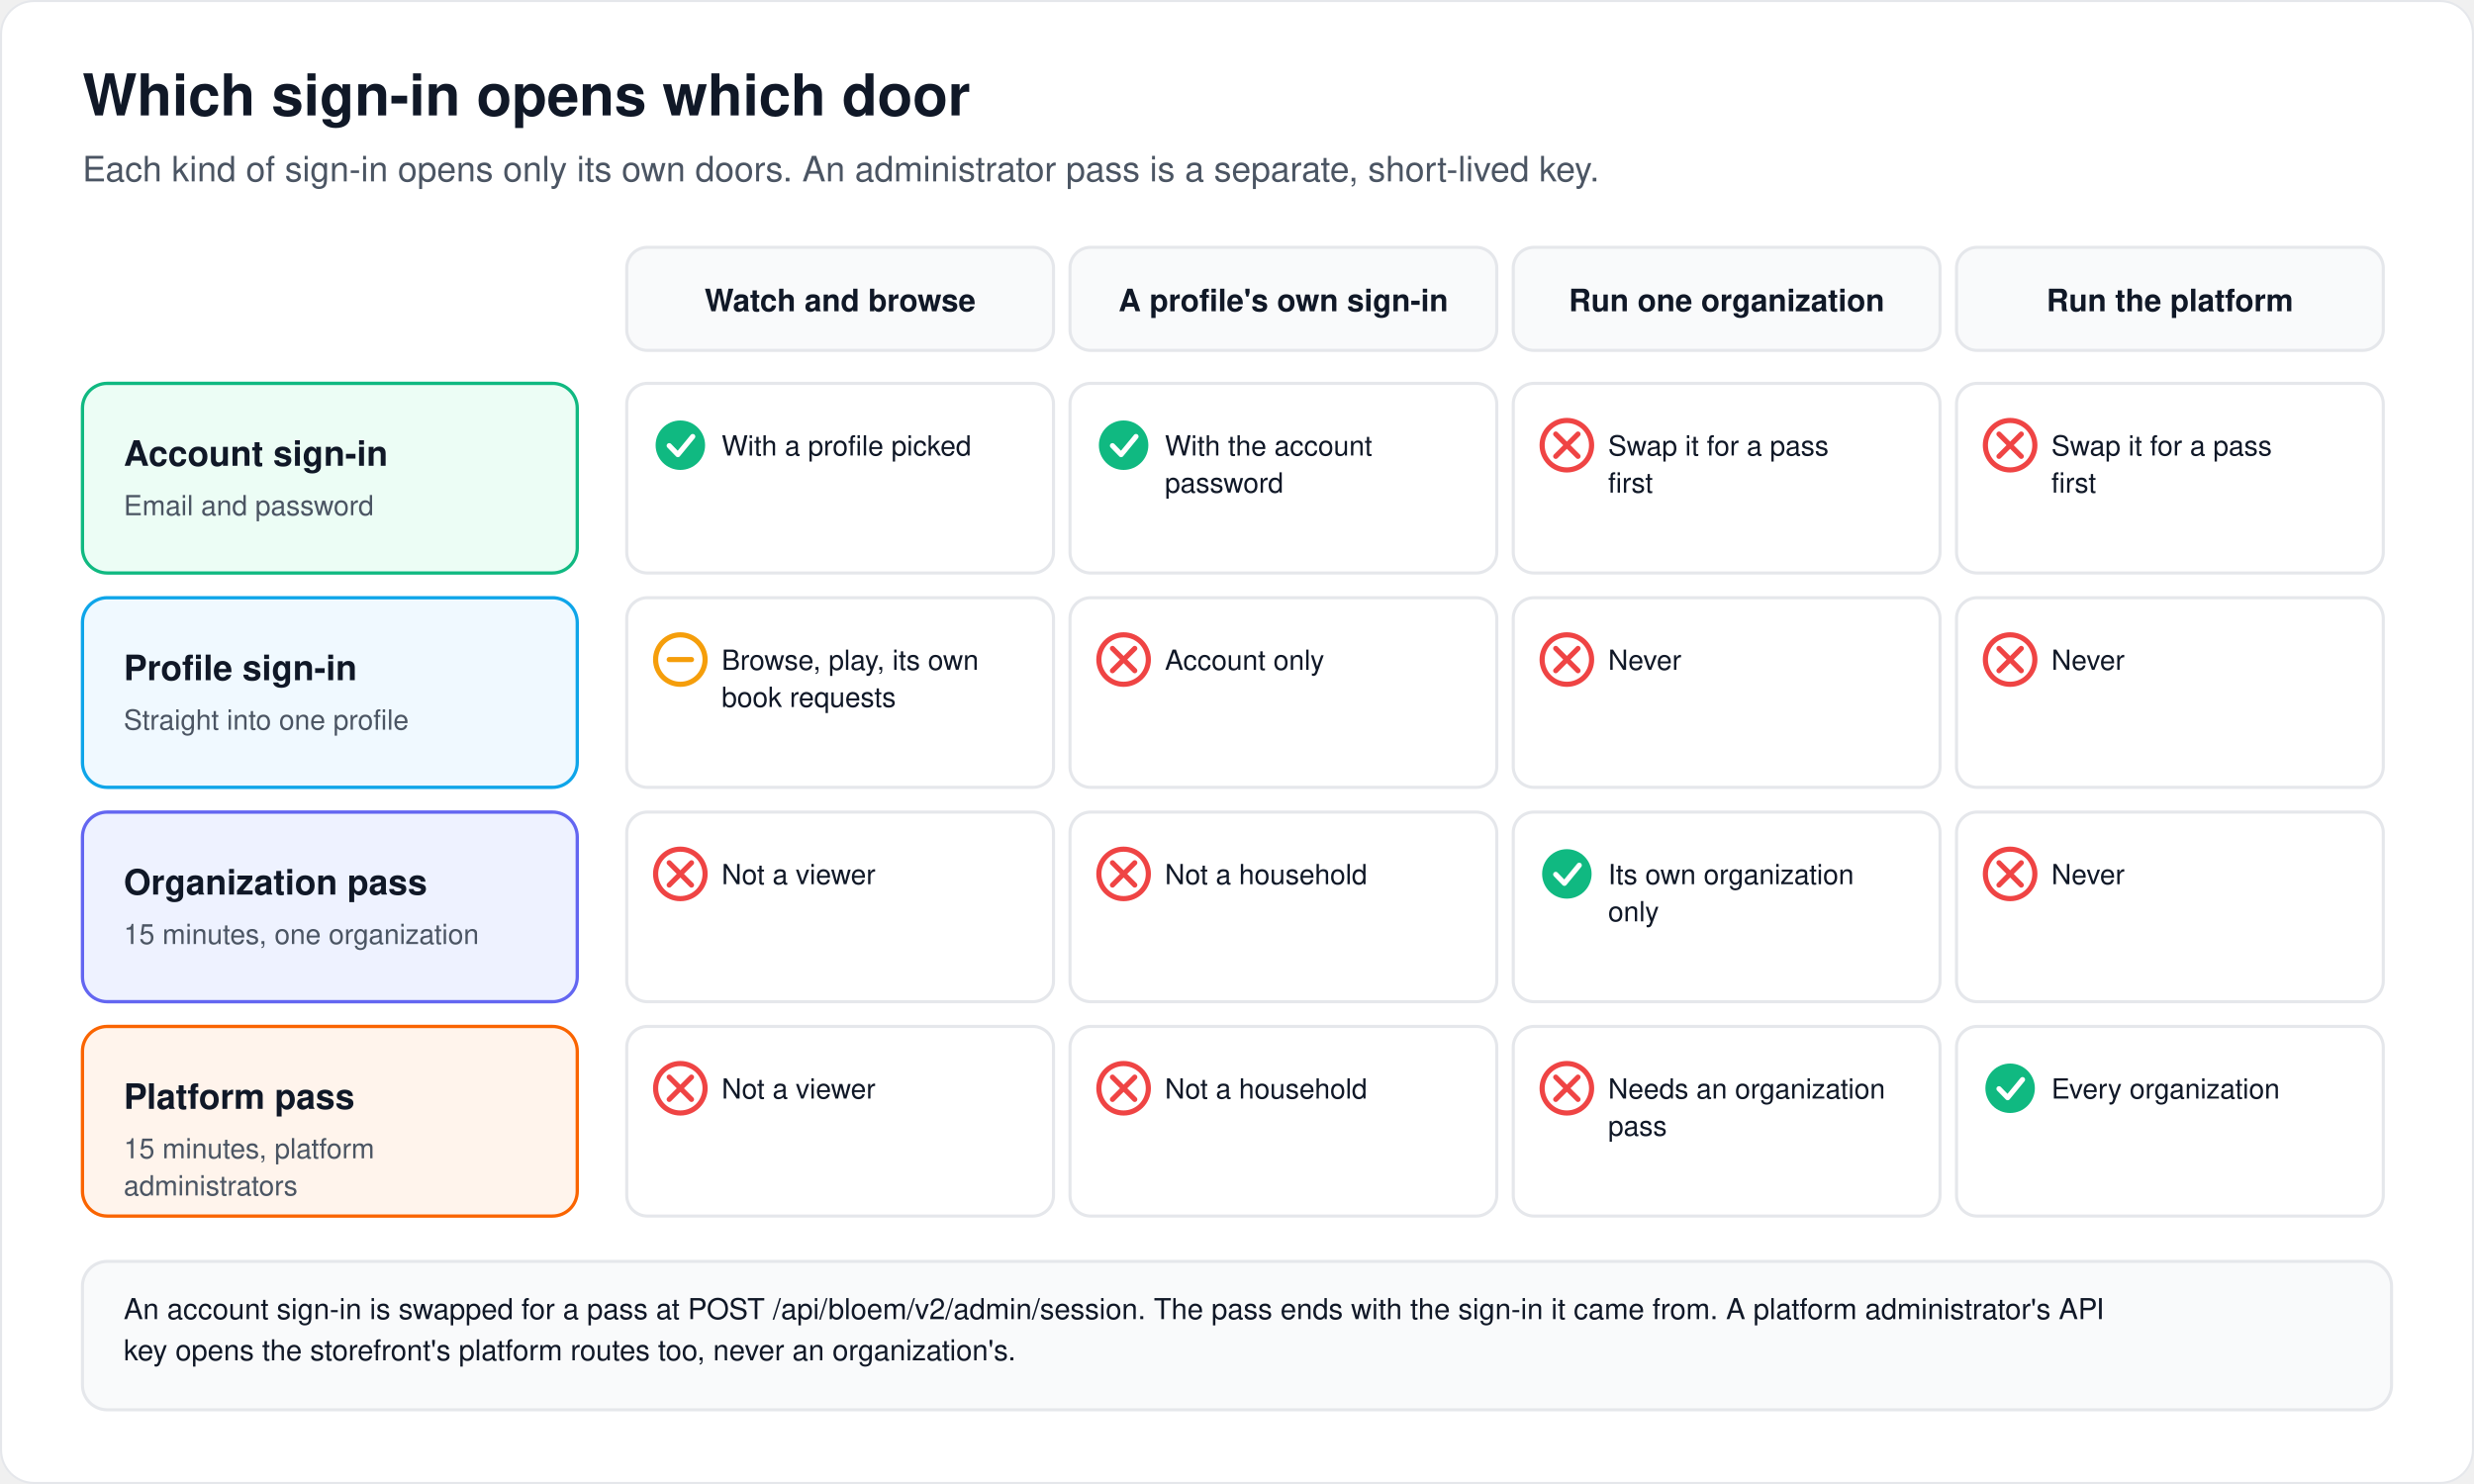
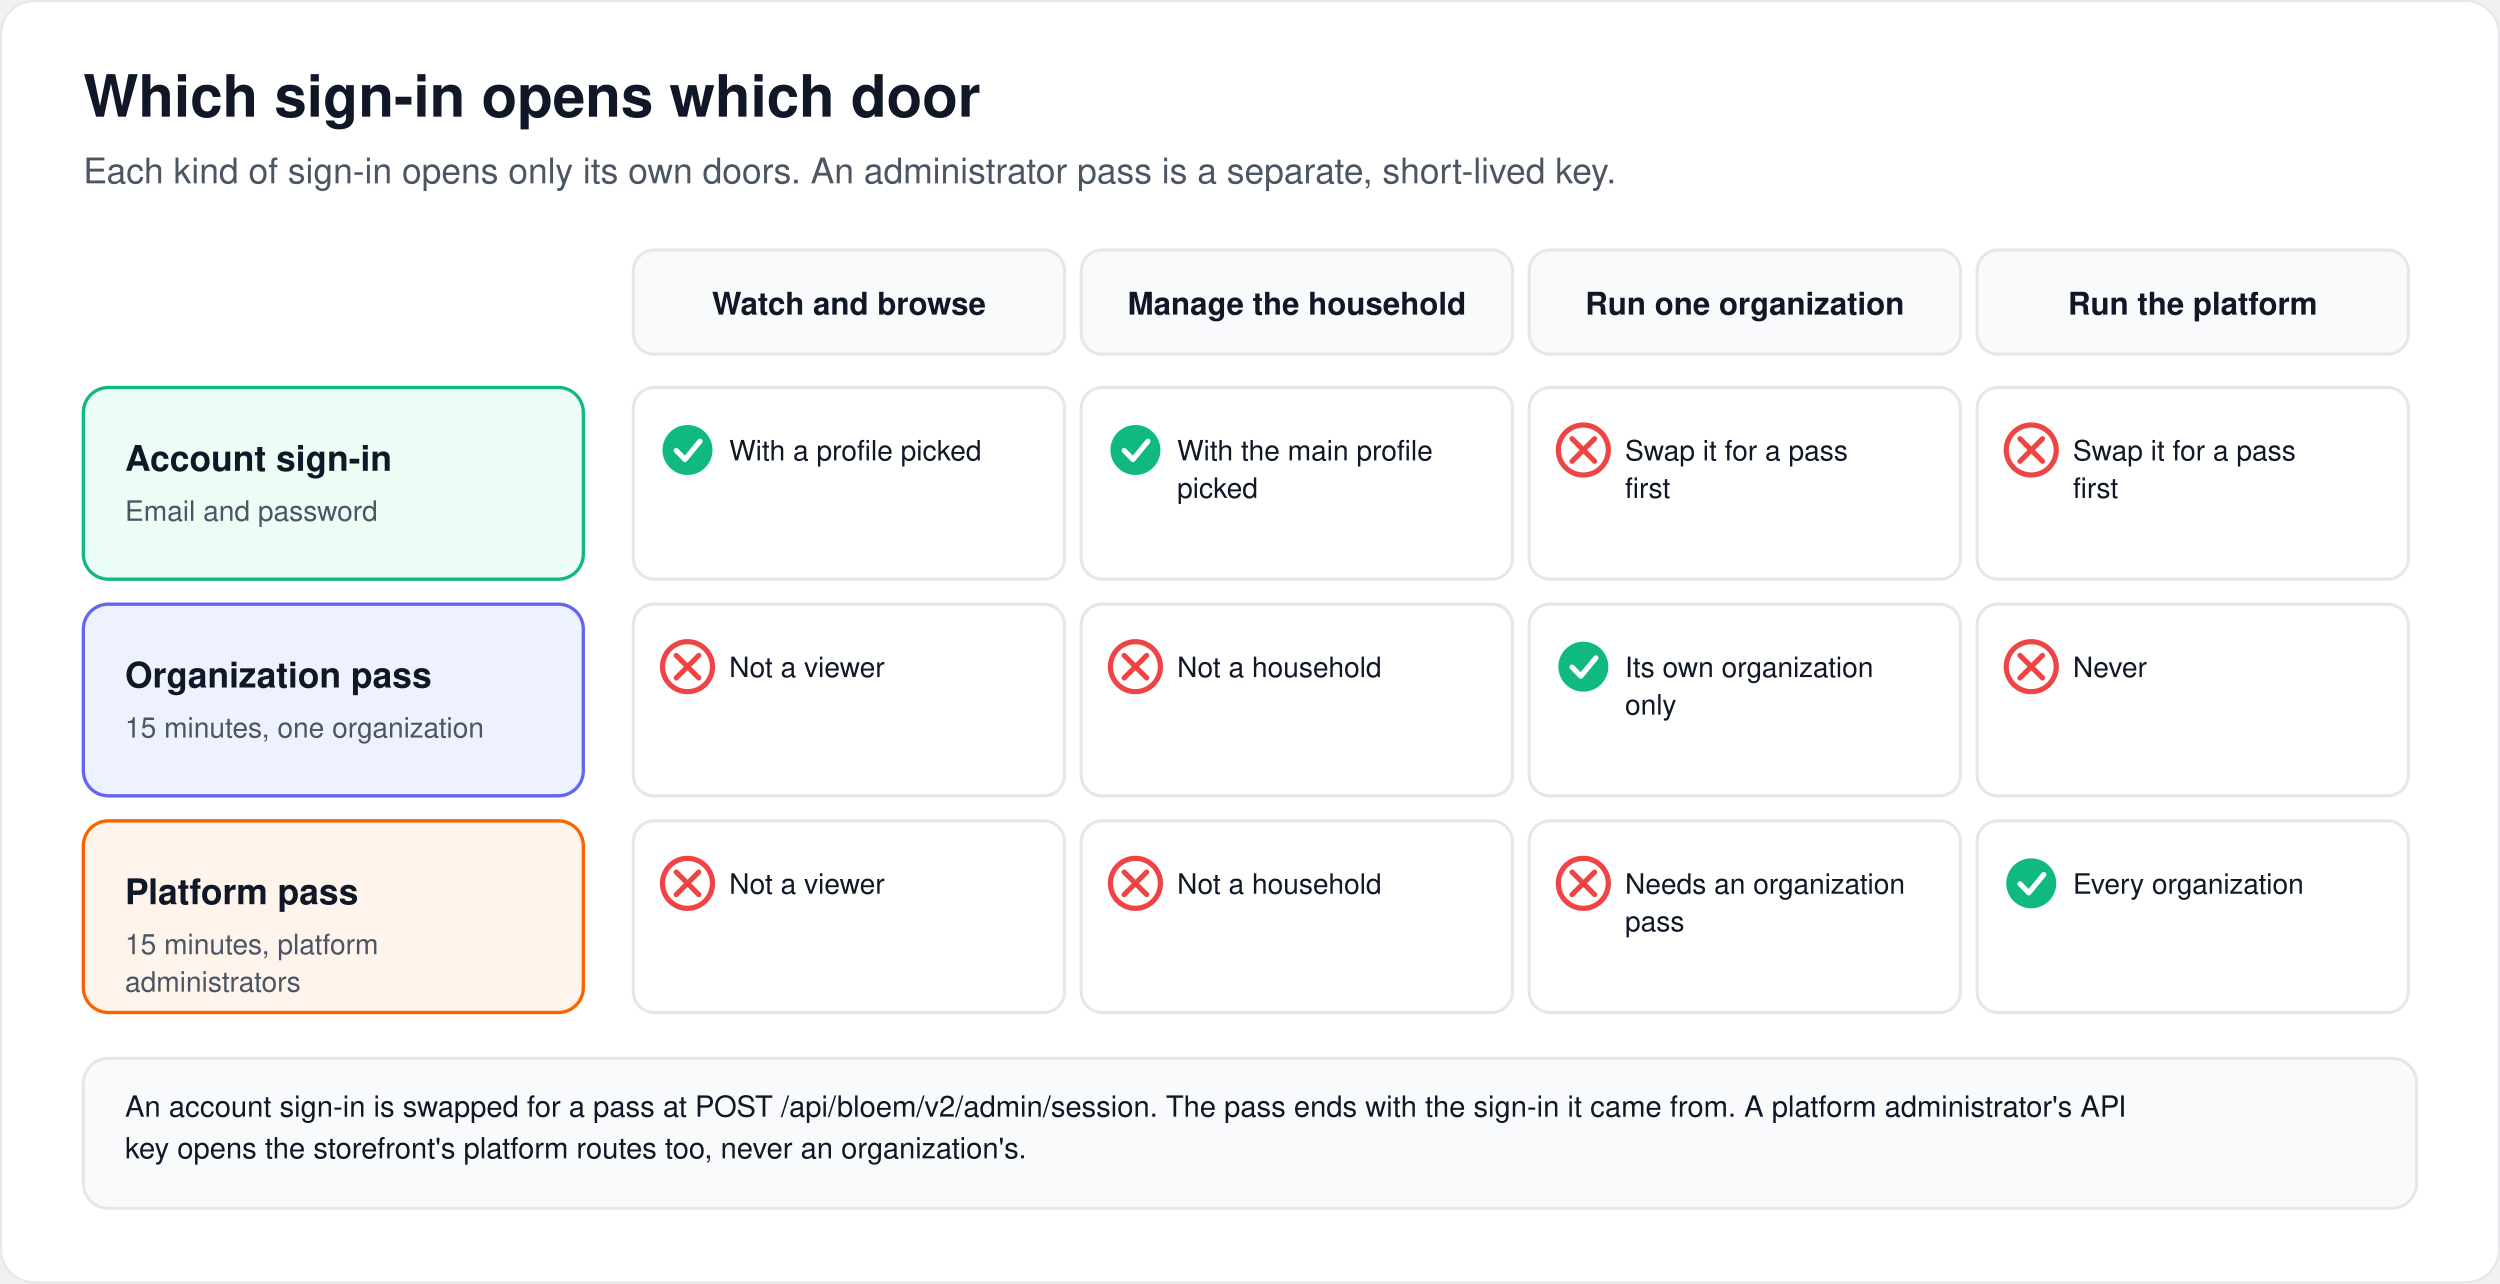
- <svg xmlns="http://www.w3.org/2000/svg" width="1200" height="720" viewBox="0 0 1200 720" role="img" aria-labelledby="t d" font-family="'Segoe UI', 'Helvetica Neue', Helvetica, Arial, sans-serif">
+ <svg xmlns="http://www.w3.org/2000/svg" width="1200" height="616" viewBox="0 0 1200 616" role="img" aria-labelledby="t d" font-family="'Segoe UI', 'Helvetica Neue', Helvetica, Arial, sans-serif">
  <defs>
    <marker id="arrow" viewBox="0 0 10 10" refX="9" refY="5" markerWidth="8" markerHeight="8" orient="auto-start-reverse">
      <path d="M0,0 L10,5 L0,10 z" fill="#9CA3AF" />
    </marker>
  </defs>
-   <rect x="0.5" y="0.5" width="1199" height="719" rx="16" fill="#FFFFFF" stroke="#E5E7EB" />
+   <rect x="0.5" y="0.5" width="1199" height="615" rx="16" fill="#FFFFFF" stroke="#E5E7EB" />
  <text x="40" y="56" font-size="28" font-weight="700" fill="#101827" text-anchor="start">Which sign-in opens which door</text>
  <text x="40" y="88" font-size="17" font-weight="normal" fill="#4B5563" text-anchor="start">Each kind of sign-in opens only its own doors. An administrator pass is a separate, short-lived key.</text>
  <rect x="304" y="120" width="207" height="50" rx="10" fill="#F9FAFB" stroke="#E5E7EB" stroke-width="1.5" />
  <text x="407.5" y="151" font-size="15" font-weight="700" fill="#101827" text-anchor="middle">Watch and browse</text>
  <rect x="519" y="120" width="207" height="50" rx="10" fill="#F9FAFB" stroke="#E5E7EB" stroke-width="1.5" />
-   <text x="622.5" y="151" font-size="15" font-weight="700" fill="#101827" text-anchor="middle">A profile's own sign-in</text>
+   <text x="622.5" y="151" font-size="15" font-weight="700" fill="#101827" text-anchor="middle">Manage the household</text>
  <rect x="734" y="120" width="207" height="50" rx="10" fill="#F9FAFB" stroke="#E5E7EB" stroke-width="1.5" />
  <text x="837.5" y="151" font-size="15" font-weight="700" fill="#101827" text-anchor="middle">Run one organization</text>
  <rect x="949" y="120" width="207" height="50" rx="10" fill="#F9FAFB" stroke="#E5E7EB" stroke-width="1.5" />
  <text x="1052.5" y="151" font-size="15" font-weight="700" fill="#101827" text-anchor="middle">Run the platform</text>
  <rect x="40" y="186" width="240" height="92" rx="12" fill="#ECFDF5" stroke="#10B981" stroke-width="1.6" />
  <text x="60" y="226" font-size="17" font-weight="700" fill="#101827" text-anchor="start">Account sign-in</text>
  <text x="60" y="250" font-size="13.5" font-weight="normal" fill="#4B5563" text-anchor="start">Email and password</text>
  <rect x="304" y="186" width="207" height="92" rx="10" fill="#FFFFFF" stroke="#E5E7EB" stroke-width="1.5" />
  <circle cx="330" cy="216" r="12" fill="#10B981" />
  <path d="M324.6,216.24 L328.8,220.56 L336.0,211.8" fill="none" stroke="#FFFFFF" stroke-width="2.5" stroke-linecap="round" stroke-linejoin="round" />
  <text x="350" y="221" font-size="13.5" font-weight="normal" fill="#101827" text-anchor="start">With a profile picked</text>
  <rect x="519" y="186" width="207" height="92" rx="10" fill="#FFFFFF" stroke="#E5E7EB" stroke-width="1.5" />
  <circle cx="545" cy="216" r="12" fill="#10B981" />
  <path d="M539.6,216.24 L543.8,220.56 L551.0,211.8" fill="none" stroke="#FFFFFF" stroke-width="2.5" stroke-linecap="round" stroke-linejoin="round" />
-   <text x="565" y="221" font-size="13.5" font-weight="normal" fill="#101827" text-anchor="start">With the account</text>
-   <text x="565" y="239" font-size="13.5" font-weight="normal" fill="#101827" text-anchor="start">password</text>
+   <text x="565" y="221" font-size="13.5" font-weight="normal" fill="#101827" text-anchor="start">With the main profile</text>
+   <text x="565" y="239" font-size="13.5" font-weight="normal" fill="#101827" text-anchor="start">picked</text>
  <rect x="734" y="186" width="207" height="92" rx="10" fill="#FFFFFF" stroke="#E5E7EB" stroke-width="1.5" />
  <circle cx="760" cy="216" r="12" fill="#FFFFFF" stroke="#EF4444" stroke-width="2.5" />
  <path d="M754.6,210.6 L765.4,221.4 M765.4,210.6 L754.6,221.4" stroke="#EF4444" stroke-width="2.5" stroke-linecap="round" />
  <text x="780" y="221" font-size="13.5" font-weight="normal" fill="#101827" text-anchor="start">Swap it for a pass</text>
  <text x="780" y="239" font-size="13.5" font-weight="normal" fill="#101827" text-anchor="start">first</text>
  <rect x="949" y="186" width="207" height="92" rx="10" fill="#FFFFFF" stroke="#E5E7EB" stroke-width="1.5" />
  <circle cx="975" cy="216" r="12" fill="#FFFFFF" stroke="#EF4444" stroke-width="2.5" />
  <path d="M969.6,210.6 L980.4,221.4 M980.4,210.6 L969.6,221.4" stroke="#EF4444" stroke-width="2.5" stroke-linecap="round" />
  <text x="995" y="221" font-size="13.5" font-weight="normal" fill="#101827" text-anchor="start">Swap it for a pass</text>
  <text x="995" y="239" font-size="13.5" font-weight="normal" fill="#101827" text-anchor="start">first</text>
-   <rect x="40" y="290" width="240" height="92" rx="12" fill="#F0F9FF" stroke="#0EA5E9" stroke-width="1.6" />
-   <text x="60" y="330" font-size="17" font-weight="700" fill="#101827" text-anchor="start">Profile sign-in</text>
-   <text x="60" y="354" font-size="13.5" font-weight="normal" fill="#4B5563" text-anchor="start">Straight into one profile</text>
+   <rect x="40" y="290" width="240" height="92" rx="12" fill="#EEF2FF" stroke="#6366F1" stroke-width="1.6" />
+   <text x="60" y="330" font-size="17" font-weight="700" fill="#101827" text-anchor="start">Organization pass</text>
+   <text x="60" y="354" font-size="13.5" font-weight="normal" fill="#4B5563" text-anchor="start">15 minutes, one organization</text>
  <rect x="304" y="290" width="207" height="92" rx="10" fill="#FFFFFF" stroke="#E5E7EB" stroke-width="1.5" />
-   <circle cx="330" cy="320" r="12" fill="#FFFFFF" stroke="#F59E0B" stroke-width="2.5" />
-   <path d="M324.6,320 L335.4,320" stroke="#F59E0B" stroke-width="2.5" stroke-linecap="round" />
-   <text x="350" y="325" font-size="13.5" font-weight="normal" fill="#101827" text-anchor="start">Browse, play, its own</text>
-   <text x="350" y="343" font-size="13.5" font-weight="normal" fill="#101827" text-anchor="start">book requests</text>
+   <circle cx="330" cy="320" r="12" fill="#FFFFFF" stroke="#EF4444" stroke-width="2.5" />
+   <path d="M324.6,314.6 L335.4,325.4 M335.4,314.6 L324.6,325.4" stroke="#EF4444" stroke-width="2.5" stroke-linecap="round" />
+   <text x="350" y="325" font-size="13.5" font-weight="normal" fill="#101827" text-anchor="start">Not a viewer</text>
  <rect x="519" y="290" width="207" height="92" rx="10" fill="#FFFFFF" stroke="#E5E7EB" stroke-width="1.5" />
  <circle cx="545" cy="320" r="12" fill="#FFFFFF" stroke="#EF4444" stroke-width="2.5" />
  <path d="M539.6,314.6 L550.4,325.4 M550.4,314.6 L539.6,325.4" stroke="#EF4444" stroke-width="2.5" stroke-linecap="round" />
-   <text x="565" y="325" font-size="13.5" font-weight="normal" fill="#101827" text-anchor="start">Account only</text>
+   <text x="565" y="325" font-size="13.5" font-weight="normal" fill="#101827" text-anchor="start">Not a household</text>
  <rect x="734" y="290" width="207" height="92" rx="10" fill="#FFFFFF" stroke="#E5E7EB" stroke-width="1.5" />
-   <circle cx="760" cy="320" r="12" fill="#FFFFFF" stroke="#EF4444" stroke-width="2.5" />
-   <path d="M754.6,314.6 L765.4,325.4 M765.4,314.6 L754.6,325.4" stroke="#EF4444" stroke-width="2.5" stroke-linecap="round" />
-   <text x="780" y="325" font-size="13.5" font-weight="normal" fill="#101827" text-anchor="start">Never</text>
+   <circle cx="760" cy="320" r="12" fill="#10B981" />
+   <path d="M754.6,320.24 L758.8,324.56 L766.0,315.8" fill="none" stroke="#FFFFFF" stroke-width="2.5" stroke-linecap="round" stroke-linejoin="round" />
+   <text x="780" y="325" font-size="13.5" font-weight="normal" fill="#101827" text-anchor="start">Its own organization</text>
+   <text x="780" y="343" font-size="13.5" font-weight="normal" fill="#101827" text-anchor="start">only</text>
  <rect x="949" y="290" width="207" height="92" rx="10" fill="#FFFFFF" stroke="#E5E7EB" stroke-width="1.5" />
  <circle cx="975" cy="320" r="12" fill="#FFFFFF" stroke="#EF4444" stroke-width="2.5" />
  <path d="M969.6,314.6 L980.4,325.4 M980.4,314.6 L969.6,325.4" stroke="#EF4444" stroke-width="2.5" stroke-linecap="round" />
  <text x="995" y="325" font-size="13.5" font-weight="normal" fill="#101827" text-anchor="start">Never</text>
-   <rect x="40" y="394" width="240" height="92" rx="12" fill="#EEF2FF" stroke="#6366F1" stroke-width="1.6" />
-   <text x="60" y="434" font-size="17" font-weight="700" fill="#101827" text-anchor="start">Organization pass</text>
-   <text x="60" y="458" font-size="13.5" font-weight="normal" fill="#4B5563" text-anchor="start">15 minutes, one organization</text>
+   <rect x="40" y="394" width="240" height="92" rx="12" fill="#FFF4EC" stroke="#FA6400" stroke-width="1.6" />
+   <text x="60" y="434" font-size="17" font-weight="700" fill="#101827" text-anchor="start">Platform pass</text>
+   <text x="60" y="458" font-size="13.5" font-weight="normal" fill="#4B5563" text-anchor="start">15 minutes, platform</text>
+   <text x="60" y="476" font-size="13.5" font-weight="normal" fill="#4B5563" text-anchor="start">administrators</text>
  <rect x="304" y="394" width="207" height="92" rx="10" fill="#FFFFFF" stroke="#E5E7EB" stroke-width="1.5" />
  <circle cx="330" cy="424" r="12" fill="#FFFFFF" stroke="#EF4444" stroke-width="2.5" />
  <path d="M324.6,418.6 L335.4,429.4 M335.4,418.6 L324.6,429.4" stroke="#EF4444" stroke-width="2.5" stroke-linecap="round" />
  <text x="350" y="429" font-size="13.5" font-weight="normal" fill="#101827" text-anchor="start">Not a viewer</text>
  <rect x="519" y="394" width="207" height="92" rx="10" fill="#FFFFFF" stroke="#E5E7EB" stroke-width="1.5" />
  <circle cx="545" cy="424" r="12" fill="#FFFFFF" stroke="#EF4444" stroke-width="2.5" />
  <path d="M539.6,418.6 L550.4,429.4 M550.4,418.6 L539.6,429.4" stroke="#EF4444" stroke-width="2.5" stroke-linecap="round" />
  <text x="565" y="429" font-size="13.5" font-weight="normal" fill="#101827" text-anchor="start">Not a household</text>
  <rect x="734" y="394" width="207" height="92" rx="10" fill="#FFFFFF" stroke="#E5E7EB" stroke-width="1.5" />
-   <circle cx="760" cy="424" r="12" fill="#10B981" />
-   <path d="M754.6,424.24 L758.8,428.56 L766.0,419.8" fill="none" stroke="#FFFFFF" stroke-width="2.5" stroke-linecap="round" stroke-linejoin="round" />
-   <text x="780" y="429" font-size="13.5" font-weight="normal" fill="#101827" text-anchor="start">Its own organization</text>
-   <text x="780" y="447" font-size="13.5" font-weight="normal" fill="#101827" text-anchor="start">only</text>
+   <circle cx="760" cy="424" r="12" fill="#FFFFFF" stroke="#EF4444" stroke-width="2.5" />
+   <path d="M754.6,418.6 L765.4,429.4 M765.4,418.6 L754.6,429.4" stroke="#EF4444" stroke-width="2.5" stroke-linecap="round" />
+   <text x="780" y="429" font-size="13.5" font-weight="normal" fill="#101827" text-anchor="start">Needs an organization</text>
+   <text x="780" y="447" font-size="13.5" font-weight="normal" fill="#101827" text-anchor="start">pass</text>
  <rect x="949" y="394" width="207" height="92" rx="10" fill="#FFFFFF" stroke="#E5E7EB" stroke-width="1.5" />
-   <circle cx="975" cy="424" r="12" fill="#FFFFFF" stroke="#EF4444" stroke-width="2.5" />
-   <path d="M969.6,418.6 L980.4,429.4 M980.4,418.6 L969.6,429.4" stroke="#EF4444" stroke-width="2.5" stroke-linecap="round" />
-   <text x="995" y="429" font-size="13.5" font-weight="normal" fill="#101827" text-anchor="start">Never</text>
-   <rect x="40" y="498" width="240" height="92" rx="12" fill="#FFF4EC" stroke="#FA6400" stroke-width="1.6" />
-   <text x="60" y="538" font-size="17" font-weight="700" fill="#101827" text-anchor="start">Platform pass</text>
-   <text x="60" y="562" font-size="13.5" font-weight="normal" fill="#4B5563" text-anchor="start">15 minutes, platform</text>
-   <text x="60" y="580" font-size="13.5" font-weight="normal" fill="#4B5563" text-anchor="start">administrators</text>
-   <rect x="304" y="498" width="207" height="92" rx="10" fill="#FFFFFF" stroke="#E5E7EB" stroke-width="1.5" />
-   <circle cx="330" cy="528" r="12" fill="#FFFFFF" stroke="#EF4444" stroke-width="2.5" />
-   <path d="M324.6,522.6 L335.4,533.4 M335.4,522.6 L324.6,533.4" stroke="#EF4444" stroke-width="2.5" stroke-linecap="round" />
-   <text x="350" y="533" font-size="13.5" font-weight="normal" fill="#101827" text-anchor="start">Not a viewer</text>
-   <rect x="519" y="498" width="207" height="92" rx="10" fill="#FFFFFF" stroke="#E5E7EB" stroke-width="1.5" />
-   <circle cx="545" cy="528" r="12" fill="#FFFFFF" stroke="#EF4444" stroke-width="2.5" />
-   <path d="M539.6,522.6 L550.4,533.4 M550.4,522.6 L539.6,533.4" stroke="#EF4444" stroke-width="2.5" stroke-linecap="round" />
-   <text x="565" y="533" font-size="13.5" font-weight="normal" fill="#101827" text-anchor="start">Not a household</text>
-   <rect x="734" y="498" width="207" height="92" rx="10" fill="#FFFFFF" stroke="#E5E7EB" stroke-width="1.5" />
-   <circle cx="760" cy="528" r="12" fill="#FFFFFF" stroke="#EF4444" stroke-width="2.5" />
-   <path d="M754.6,522.6 L765.4,533.4 M765.4,522.6 L754.6,533.4" stroke="#EF4444" stroke-width="2.5" stroke-linecap="round" />
-   <text x="780" y="533" font-size="13.5" font-weight="normal" fill="#101827" text-anchor="start">Needs an organization</text>
-   <text x="780" y="551" font-size="13.5" font-weight="normal" fill="#101827" text-anchor="start">pass</text>
-   <rect x="949" y="498" width="207" height="92" rx="10" fill="#FFFFFF" stroke="#E5E7EB" stroke-width="1.5" />
-   <circle cx="975" cy="528" r="12" fill="#10B981" />
-   <path d="M969.6,528.24 L973.8,532.56 L981.0,523.8" fill="none" stroke="#FFFFFF" stroke-width="2.5" stroke-linecap="round" stroke-linejoin="round" />
-   <text x="995" y="533" font-size="13.5" font-weight="normal" fill="#101827" text-anchor="start">Every organization</text>
-   <rect x="40" y="612" width="1120" height="72" rx="12" fill="#F9FAFB" stroke="#E5E7EB" stroke-width="1.5" />
-   <text x="60" y="640" font-size="14" font-weight="normal" fill="#101827" text-anchor="start">An account sign-in is swapped for a pass at POST /api/bloem/v2/admin/session. The pass ends with the sign-in it came from. A platform administrator's API</text>
-   <text x="60" y="660" font-size="14" font-weight="normal" fill="#101827" text-anchor="start">key opens the storefront's platform routes too, never an organization's.</text>
+   <circle cx="975" cy="424" r="12" fill="#10B981" />
+   <path d="M969.6,424.24 L973.8,428.56 L981.0,419.8" fill="none" stroke="#FFFFFF" stroke-width="2.5" stroke-linecap="round" stroke-linejoin="round" />
+   <text x="995" y="429" font-size="13.5" font-weight="normal" fill="#101827" text-anchor="start">Every organization</text>
+   <rect x="40" y="508" width="1120" height="72" rx="12" fill="#F9FAFB" stroke="#E5E7EB" stroke-width="1.5" />
+   <text x="60" y="536" font-size="14" font-weight="normal" fill="#101827" text-anchor="start">An account sign-in is swapped for a pass at POST /api/bloem/v2/admin/session. The pass ends with the sign-in it came from. A platform administrator's API</text>
+   <text x="60" y="556" font-size="14" font-weight="normal" fill="#101827" text-anchor="start">key opens the storefront's platform routes too, never an organization's.</text>
</svg>
